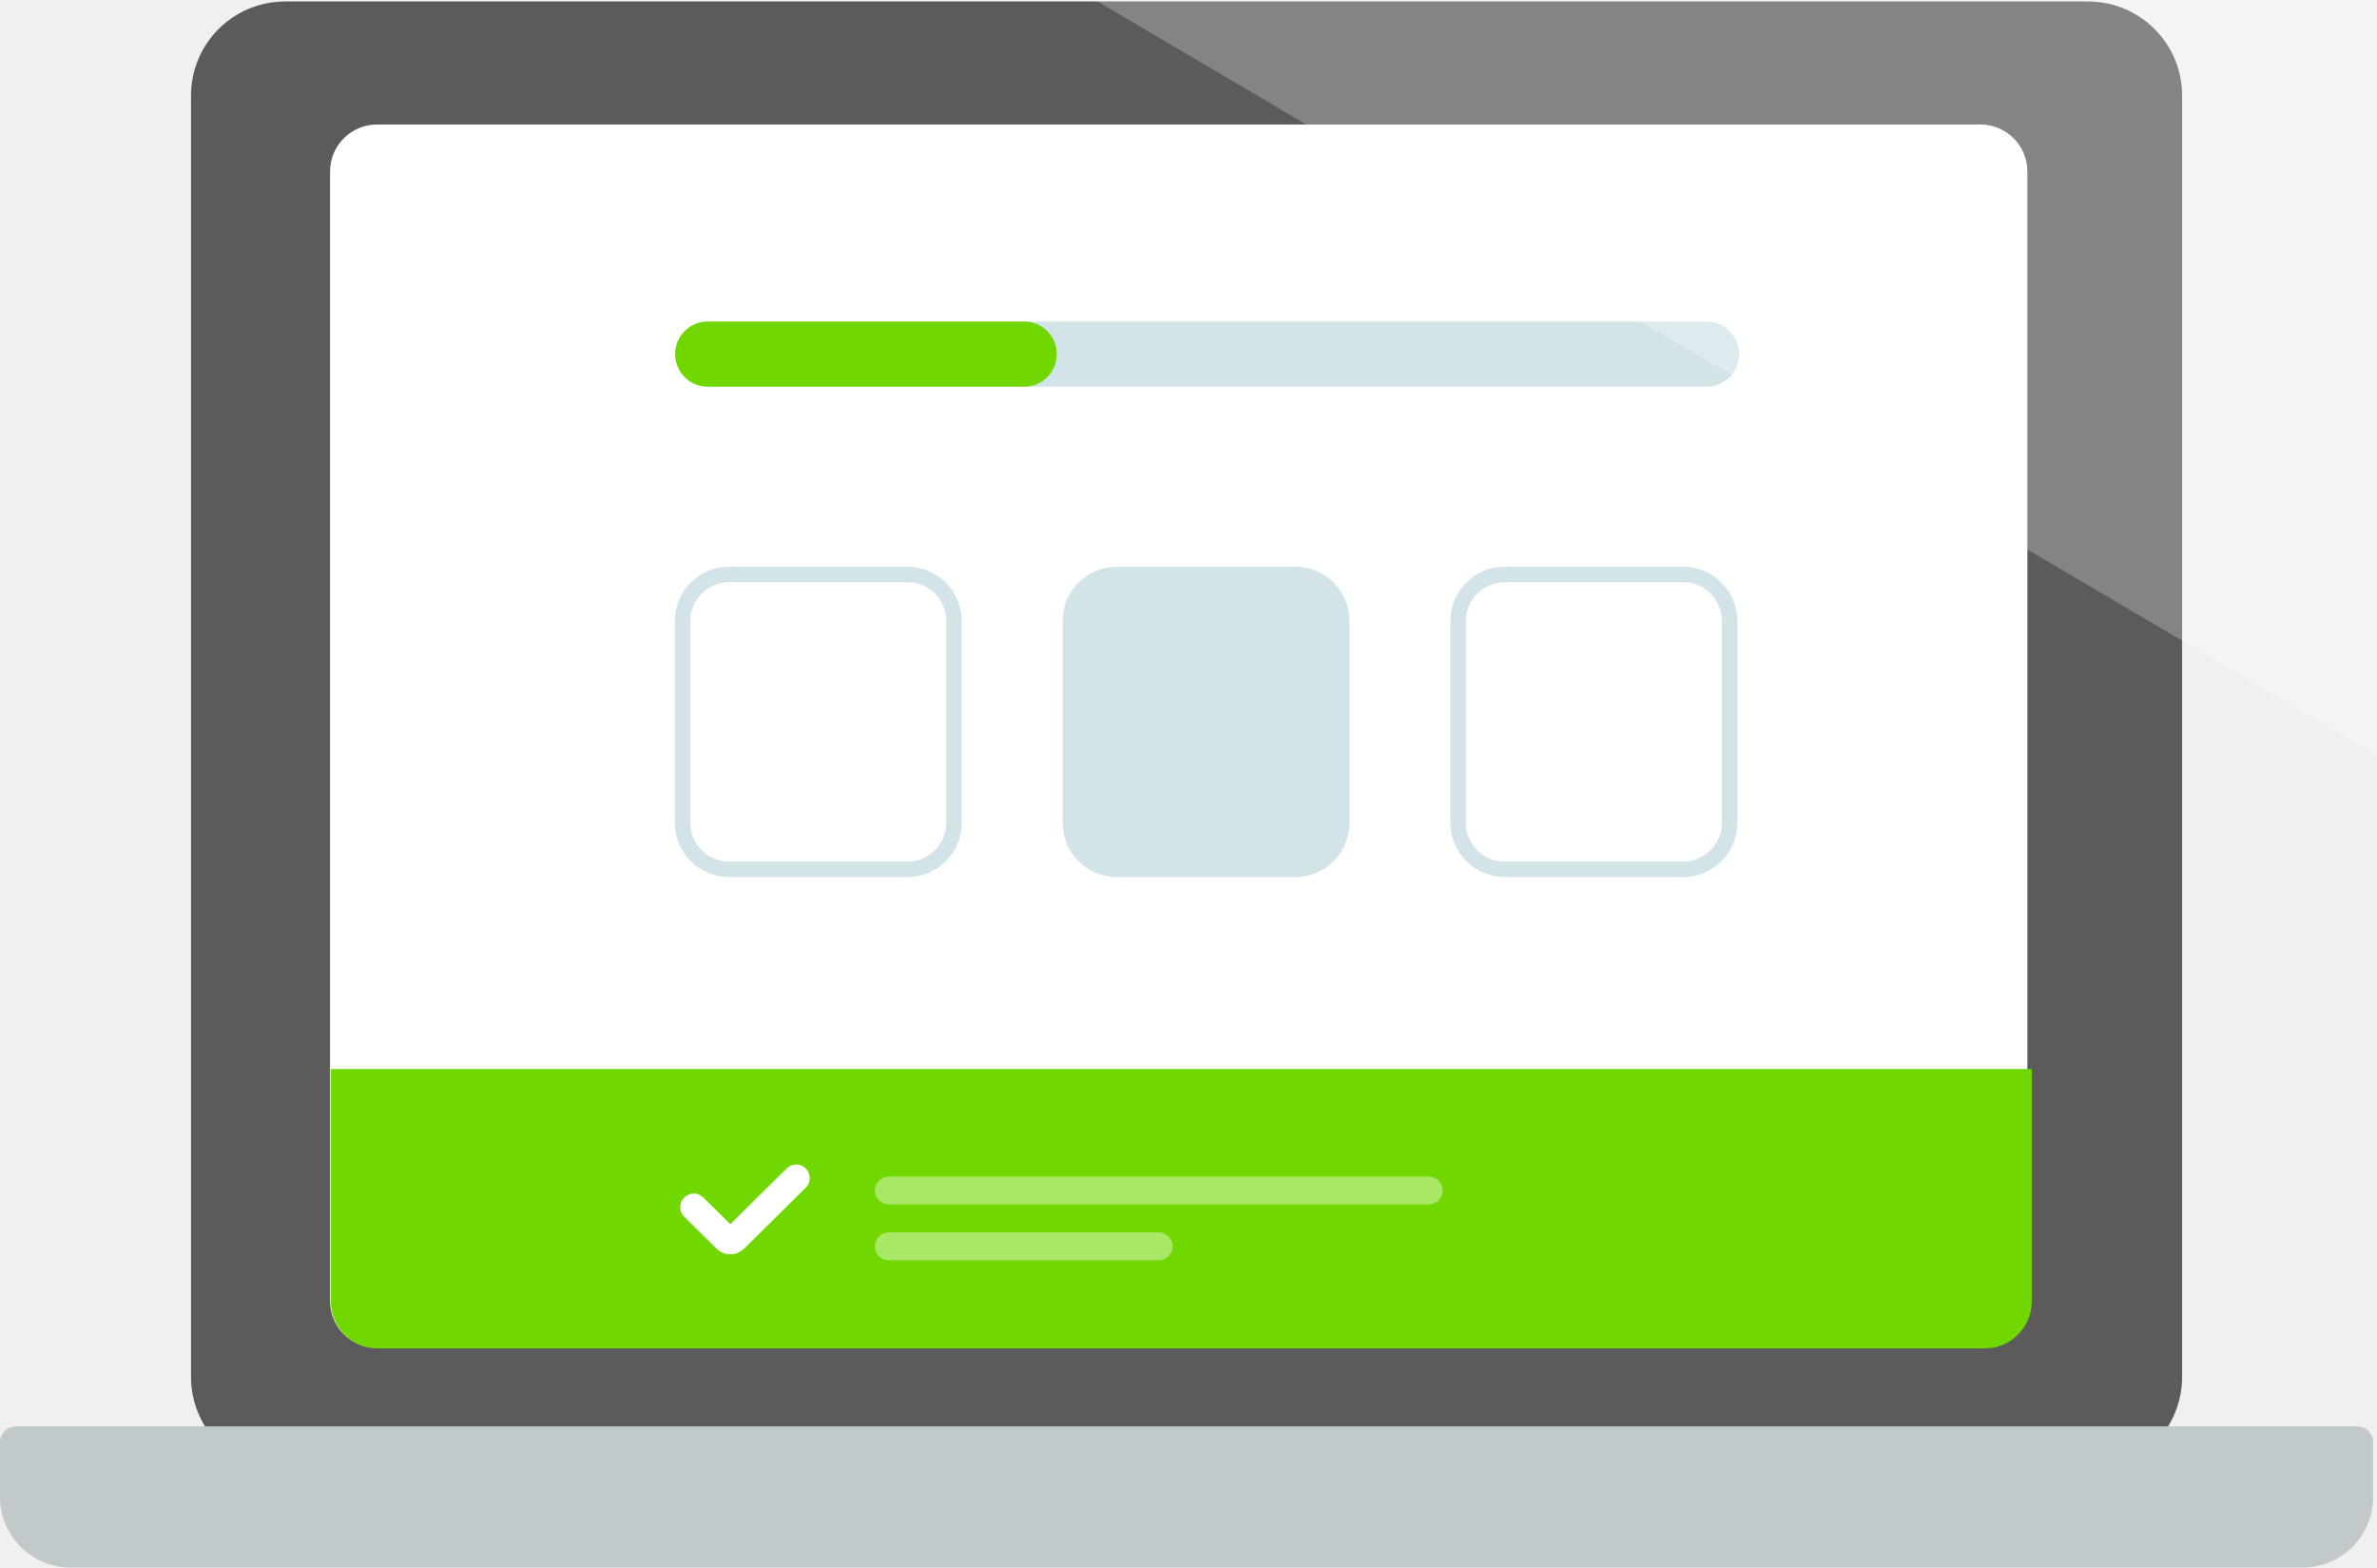
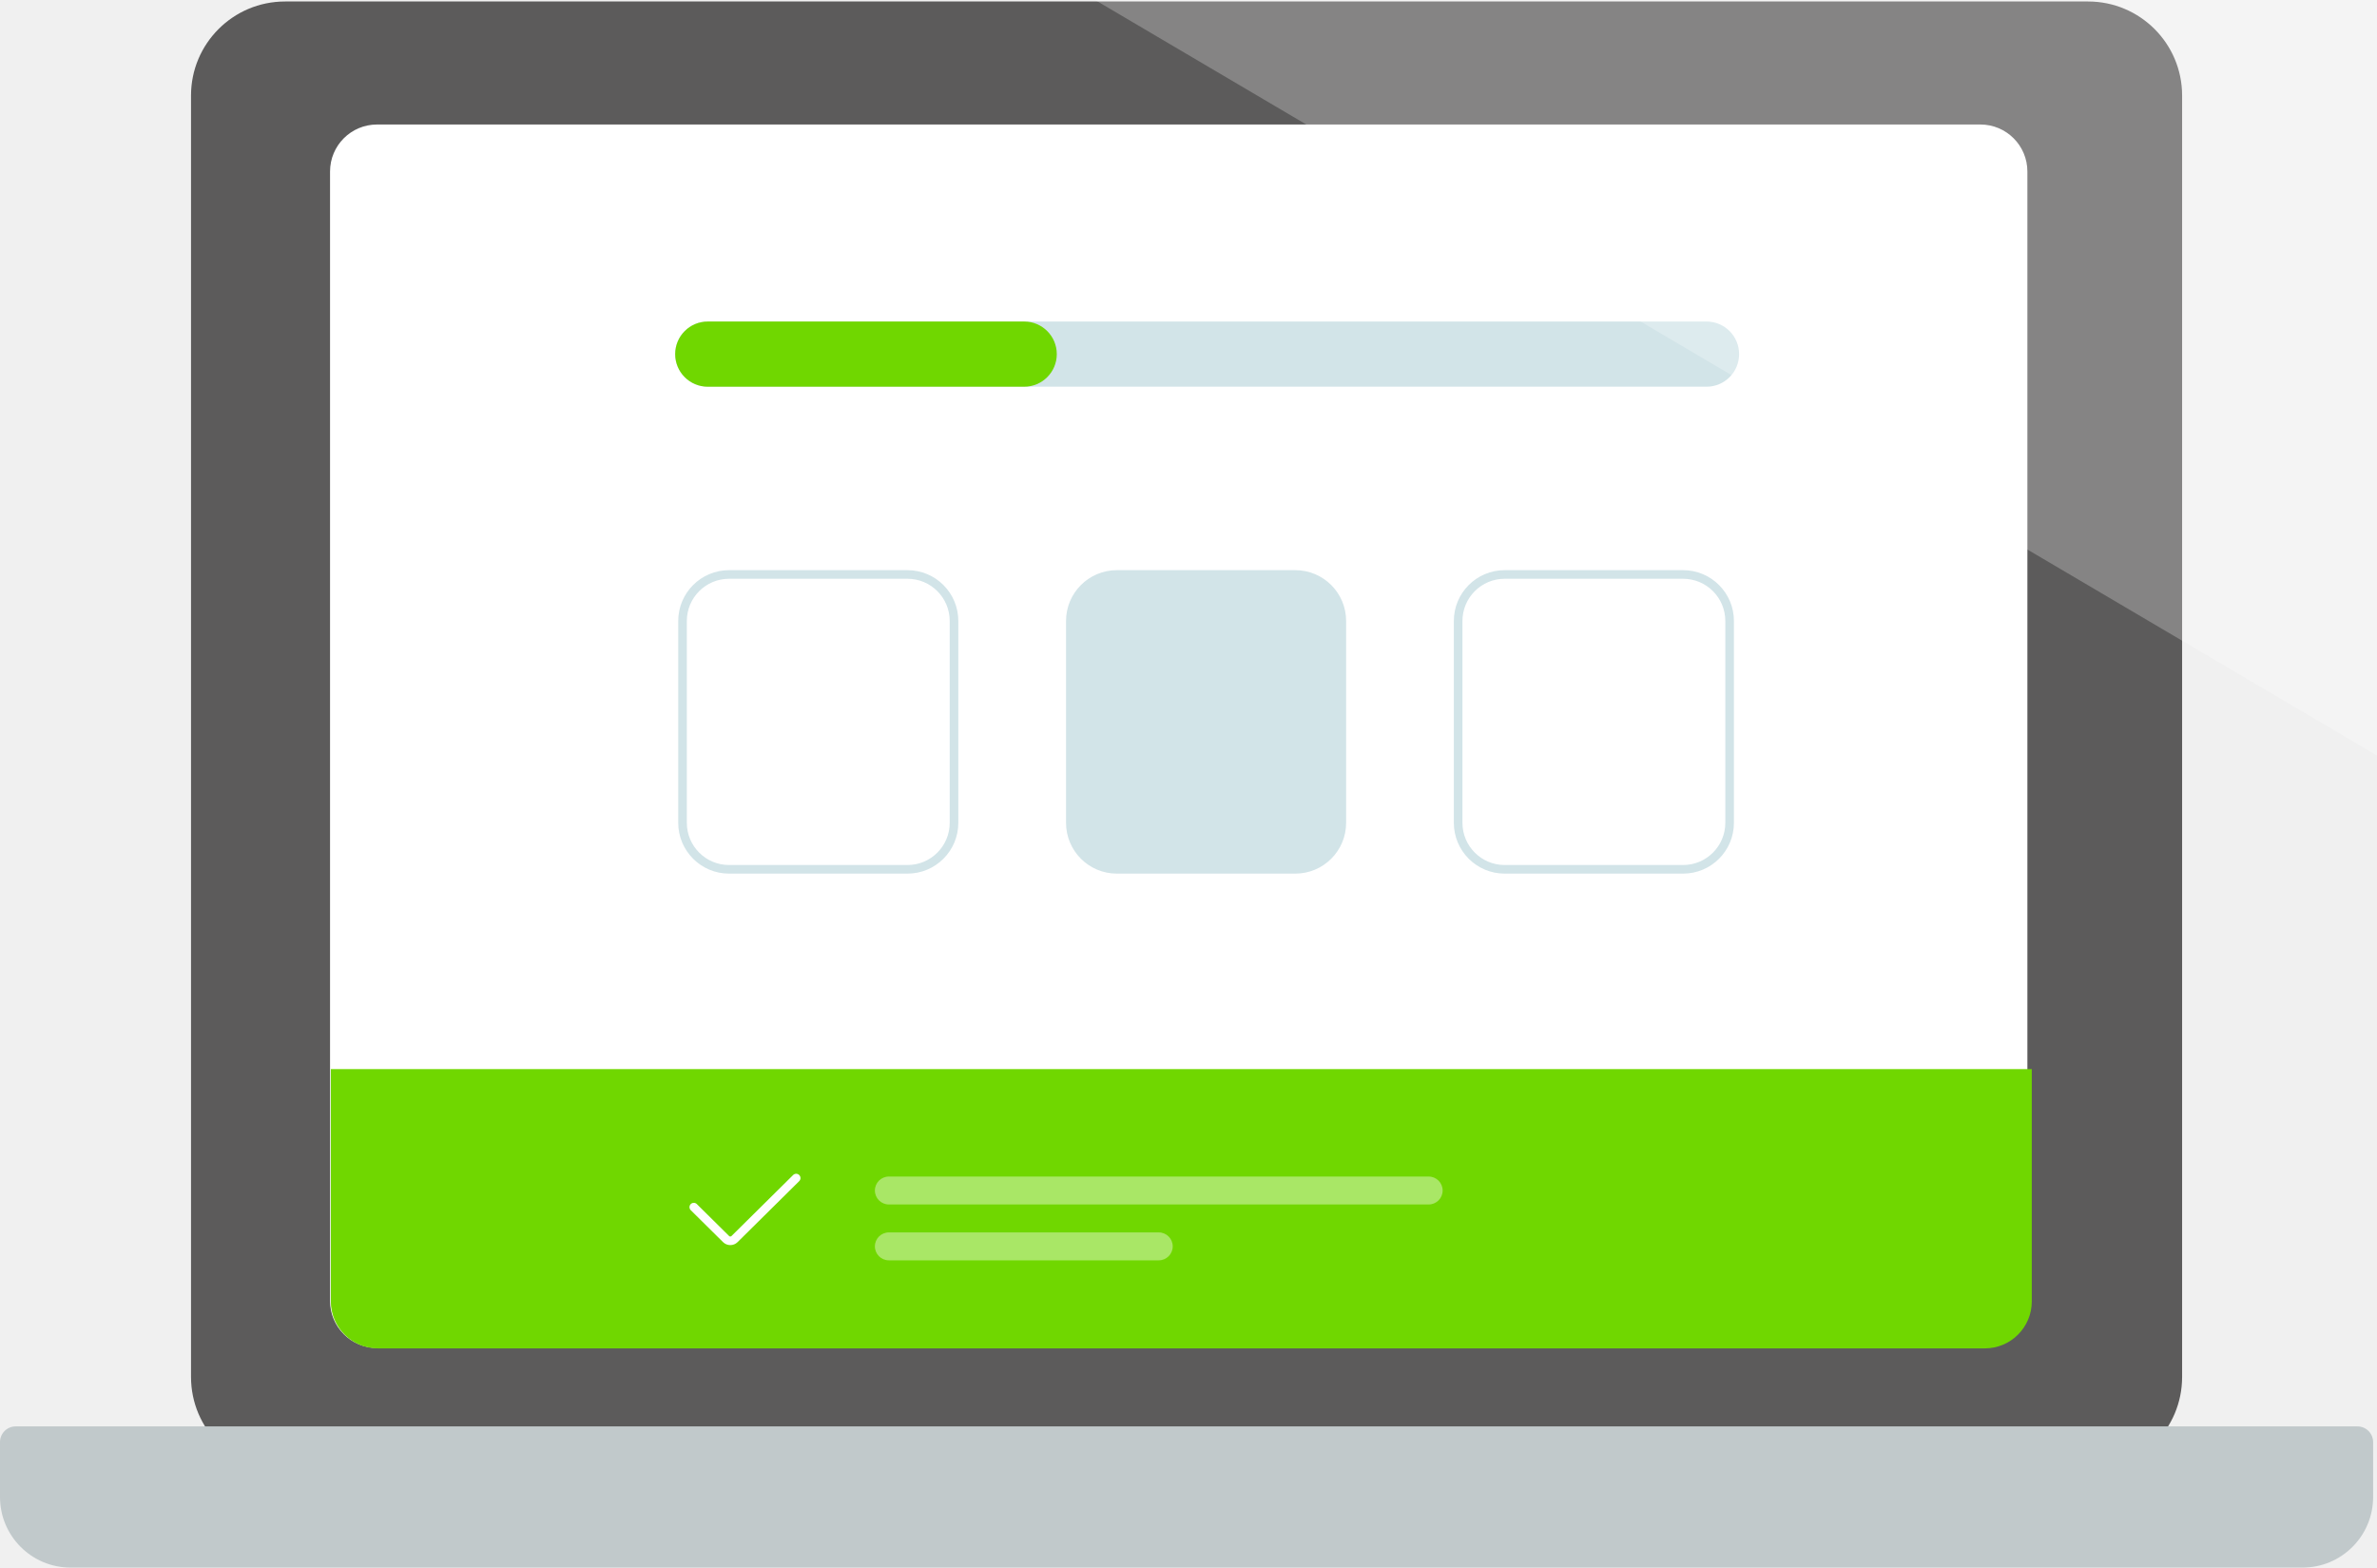
<svg xmlns="http://www.w3.org/2000/svg" width="276" height="182" viewBox="0 0 276 182" version="1.1">
-   <g stroke="none" stroke-width="1" fill="none" fill-rule="evenodd">
+   <g stroke="none" strokeWidth="1" fill="none" fill-rule="evenodd">
    <g transform="translate(0 -45)">
      <g>
        <g>
          <g>
            <rect fill="#5C5B5B" fill-rule="nonzero" x="22.18" y="45.173" width="231.191" height="170.614" rx="10.919" />
            <rect fill="#FFF" fill-rule="nonzero" x="38.322" y="59.455" width="197.083" height="142.049" rx="5.459" />
            <g>
              <g transform="translate(38.411 82.331)">
                <path d="M0 86.792h197.506v26.969a5.46 5.46 0 0 1-5.46 5.46H5.46A5.46 5.46 0 0 1 0 113.76v-26.97z" fill="#70D700" fill-rule="nonzero" />
-                 <path d="M42.147 102.82l3.748 3.707a.7.7 0 0 0 .985 0l7.155-7.08" stroke="#FFF" stroke-width="3.149" stroke-linecap="round" />
+                 <path d="M42.147 102.82l3.748 3.707a.7.7 0 0 0 .985 0l7.155-7.08" stroke="#FFF" strokeWidth="3.149" stroke-linecap="round" />
                <rect fill="#D2E4E8" fill-rule="nonzero" x="39.986" y="0" width="123.537" height="7.567" rx="3.783" />
                <rect fill="#70D700" fill-rule="nonzero" x="39.986" y="0" width="44.309" height="7.567" rx="3.783" />
              </g>
            </g>
            <path d="M1.82 210.61h271.91a1.82 1.82 0 0 1 1.82 1.821v6.374c0 4.526-3.666 8.195-8.19 8.195H8.19C3.667 227 0 223.33 0 218.805v-6.374a1.82 1.82 0 0 1 1.82-1.821z" fill="#C1C9CB" fill-rule="nonzero" />
            <path fill="#FFF" fill-rule="nonzero" opacity=".25" d="M307.792 0v151.46L50.793 0z" />
          </g>
        </g>
        <rect fill="#FFF" fill-rule="nonzero" opacity=".4" x="101.586" y="181.6" width="65.923" height="3.243" rx="1.621" />
        <rect fill="#FFF" fill-rule="nonzero" opacity=".4" x="101.586" y="188.086" width="34.582" height="3.243" rx="1.621" />
      </g>
-       <rect stroke="#D2E4E8" stroke-width="1.8" x="79.251" y="111.698" width="31.522" height="34.232" rx="5.4" />
-       <rect stroke="#D2E4E8" stroke-width="1.8" fill="#D2E4E8" fill-rule="nonzero" x="124.28" y="111.698" width="31.522" height="34.232" rx="5.4" />
-       <rect stroke="#D2E4E8" stroke-width="1.8" x="169.309" y="111.698" width="31.522" height="34.232" rx="5.4" />
+       <rect stroke="#D2E4E8" strokeWidth="1.8" x="79.251" y="111.698" width="31.522" height="34.232" rx="5.4" />
+       <rect stroke="#D2E4E8" strokeWidth="1.8" fill="#D2E4E8" fill-rule="nonzero" x="124.28" y="111.698" width="31.522" height="34.232" rx="5.4" />
+       <rect stroke="#D2E4E8" strokeWidth="1.8" x="169.309" y="111.698" width="31.522" height="34.232" rx="5.4" />
    </g>
  </g>
</svg>
